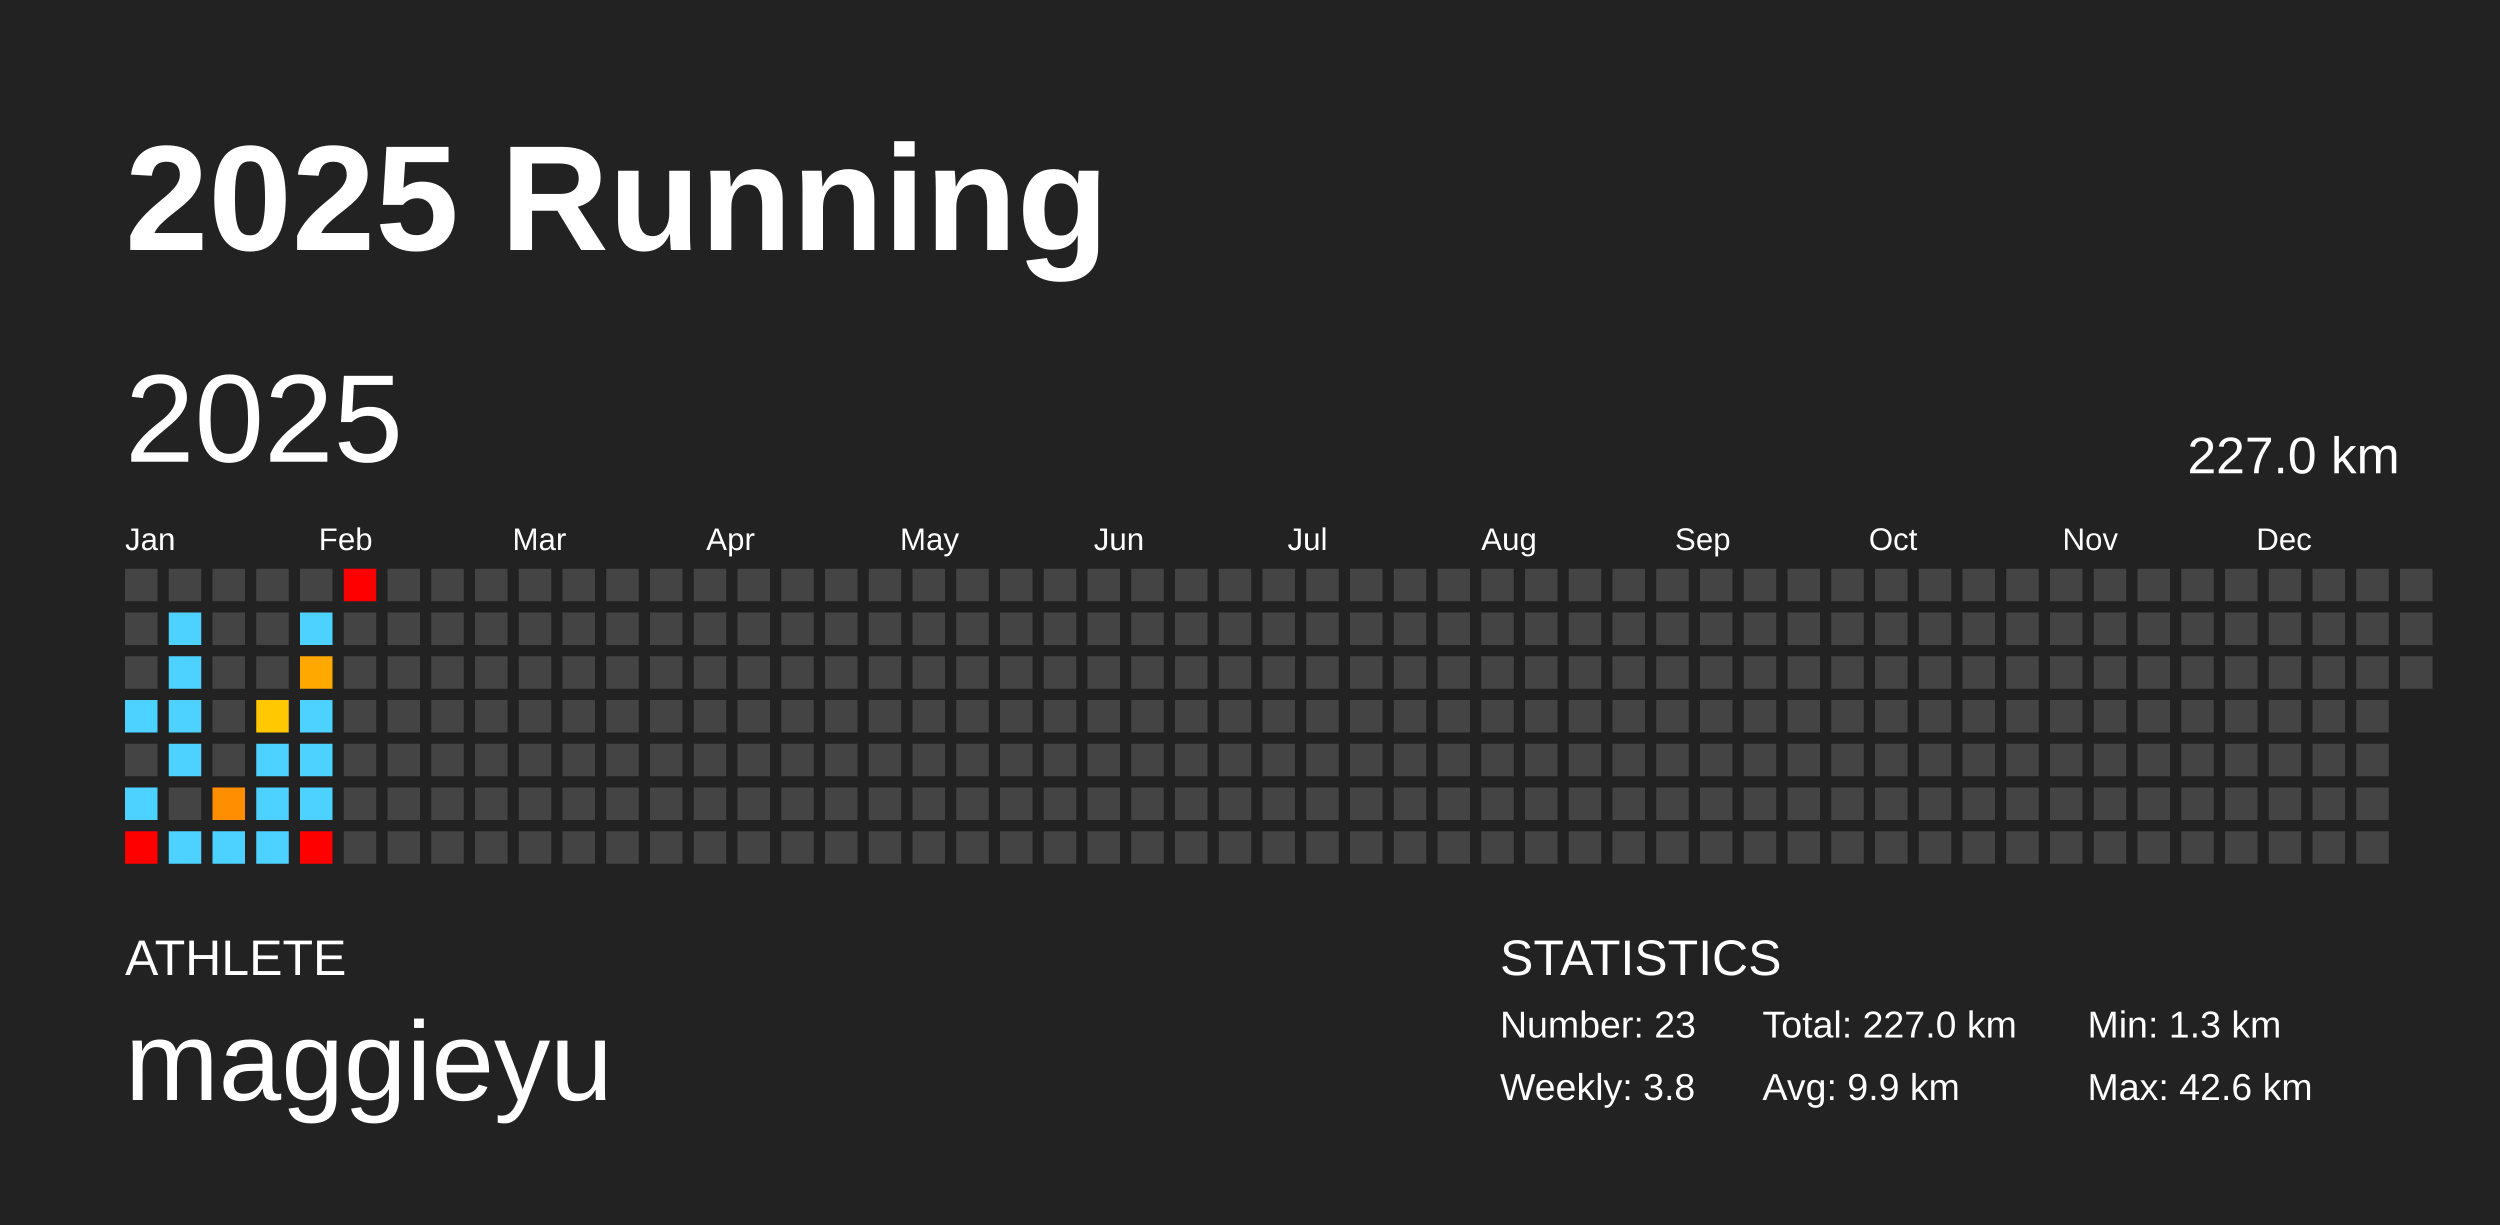
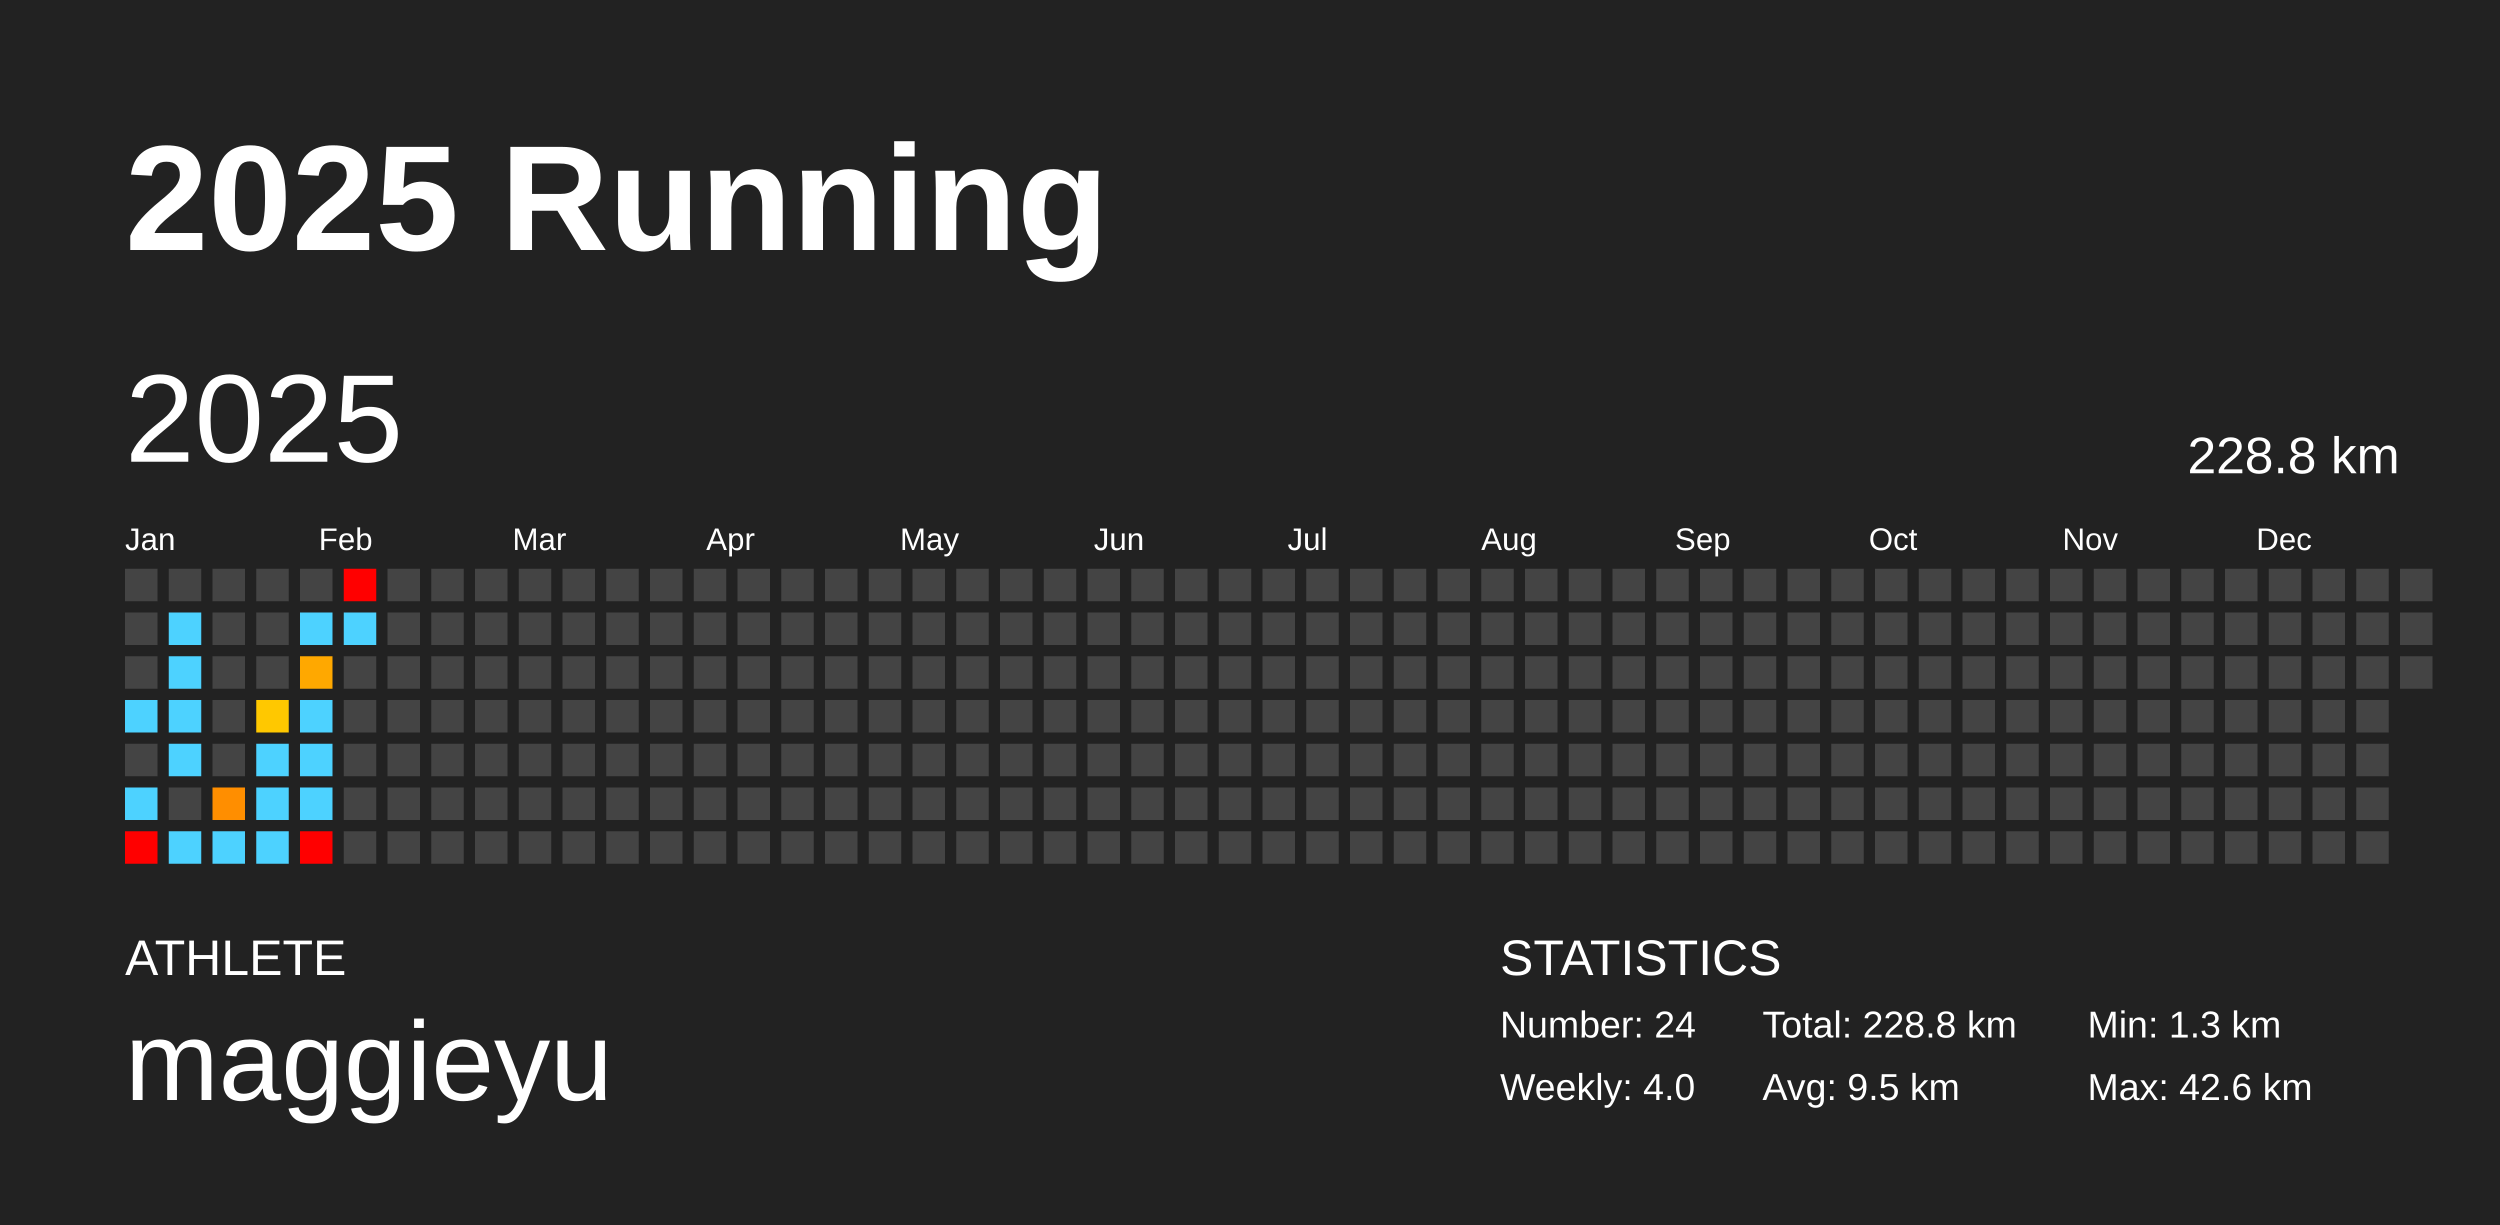
<svg xmlns="http://www.w3.org/2000/svg" baseProfile="full" height="98mm" version="1.1" viewBox="0,0,200,98" width="200mm">
  <defs />
  <rect fill="#222222" height="98" width="200" x="0" y="0" />
  <text fill="#FFFFFF" style="font-size:12px; font-family:Arial; font-weight:bold;" x="10" y="20">2025 Running</text>
  <text fill="#FFFFFF" style="font-size:4px; font-family:Arial" x="10" y="78">ATHLETE</text>
  <text fill="#FFFFFF" style="font-size:9px; font-family:Arial" x="10" y="88">maggieyu</text>
  <text fill="#FFFFFF" style="font-size:4px; font-family:Arial" x="120" y="78">STATISTICS</text>
-   <text fill="#FFFFFF" style="font-size:3px; font-family:Arial" x="120" y="83">Number: 23</text>
-   <text fill="#FFFFFF" style="font-size:3px; font-family:Arial" x="120" y="88">Weekly: 3.8</text>
-   <text fill="#FFFFFF" style="font-size:3px; font-family:Arial" x="141" y="83">Total: 227.0 km</text>
-   <text fill="#FFFFFF" style="font-size:3px; font-family:Arial" x="141" y="88">Avg: 9.9 km</text>
+   <text fill="#FFFFFF" style="font-size:3px; font-family:Arial" x="120" y="83">Number: 24</text>
+   <text fill="#FFFFFF" style="font-size:3px; font-family:Arial" x="120" y="88">Weekly: 4.0</text>
+   <text fill="#FFFFFF" style="font-size:3px; font-family:Arial" x="141" y="83">Total: 228.8 km</text>
+   <text fill="#FFFFFF" style="font-size:3px; font-family:Arial" x="141" y="88">Avg: 9.5 km</text>
  <text fill="#FFFFFF" style="font-size:3px; font-family:Arial" x="167" y="83">Min: 1.3 km</text>
  <text fill="#FFFFFF" style="font-size:3px; font-family:Arial" x="167" y="88">Max: 42.6 km</text>
  <text dominant-baseline="hanging" fill="#FFFFFF" style="font-size:10.0px; font-family:Arial;" x="10" y="30">2025</text>
-   <text dominant-baseline="hanging" fill="#FFFFFF" style="font-size:4.125px; font-family:Arial;" x="175" y="35">227.0 km</text>
+   <text dominant-baseline="hanging" fill="#FFFFFF" style="font-size:4.125px; font-family:Arial;" x="175" y="35">228.8 km</text>
  <text fill="#FFFFFF" style="font-size:2.5px; font-family:Arial" x="10.0" y="44">Jan</text>
  <text fill="#FFFFFF" style="font-size:2.5px; font-family:Arial" x="25.5" y="44">Feb</text>
  <text fill="#FFFFFF" style="font-size:2.5px; font-family:Arial" x="41.0" y="44">Mar</text>
  <text fill="#FFFFFF" style="font-size:2.5px; font-family:Arial" x="56.5" y="44">Apr</text>
  <text fill="#FFFFFF" style="font-size:2.5px; font-family:Arial" x="72.0" y="44">May</text>
  <text fill="#FFFFFF" style="font-size:2.5px; font-family:Arial" x="87.5" y="44">Jun</text>
  <text fill="#FFFFFF" style="font-size:2.5px; font-family:Arial" x="103.0" y="44">Jul</text>
  <text fill="#FFFFFF" style="font-size:2.5px; font-family:Arial" x="118.5" y="44">Aug</text>
  <text fill="#FFFFFF" style="font-size:2.5px; font-family:Arial" x="134.0" y="44">Sep</text>
  <text fill="#FFFFFF" style="font-size:2.5px; font-family:Arial" x="149.5" y="44">Oct</text>
  <text fill="#FFFFFF" style="font-size:2.5px; font-family:Arial" x="165.0" y="44">Nov</text>
  <text fill="#FFFFFF" style="font-size:2.5px; font-family:Arial" x="180.5" y="44">Dec</text>
  <rect fill="#444444" height="2.6" width="2.6" x="10.0" y="45.5" />
  <rect fill="#444444" height="2.6" width="2.6" x="10.0" y="49.0" />
  <rect fill="#444444" height="2.6" width="2.6" x="10.0" y="52.5" />
  <rect fill="#4dd2ff" height="2.6" width="2.6" x="10.0" y="56.0" />
  <rect fill="#444444" height="2.6" width="2.6" x="10.0" y="59.5" />
  <rect fill="#4dd2ff" height="2.6" width="2.6" x="10.0" y="63.0" />
  <rect fill="red" height="2.6" width="2.6" x="10.0" y="66.5" />
  <rect fill="#444444" height="2.6" width="2.6" x="13.5" y="45.5" />
  <rect fill="#4dd2ff" height="2.6" width="2.6" x="13.5" y="49.0" />
  <rect fill="#4dd2ff" height="2.6" width="2.6" x="13.5" y="52.5" />
  <rect fill="#4dd2ff" height="2.6" width="2.6" x="13.5" y="56.0" />
  <rect fill="#4dd2ff" height="2.6" width="2.6" x="13.5" y="59.5" />
  <rect fill="#444444" height="2.6" width="2.6" x="13.5" y="63.0" />
  <rect fill="#4dd2ff" height="2.6" width="2.6" x="13.5" y="66.5" />
  <rect fill="#444444" height="2.6" width="2.6" x="17.0" y="45.5" />
  <rect fill="#444444" height="2.6" width="2.6" x="17.0" y="49.0" />
  <rect fill="#444444" height="2.6" width="2.6" x="17.0" y="52.5" />
  <rect fill="#444444" height="2.6" width="2.6" x="17.0" y="56.0" />
  <rect fill="#444444" height="2.6" width="2.6" x="17.0" y="59.5" />
  <rect fill="#ff8e00" height="2.6" width="2.6" x="17.0" y="63.0" />
  <rect fill="#4dd2ff" height="2.6" width="2.6" x="17.0" y="66.5" />
  <rect fill="#444444" height="2.6" width="2.6" x="20.5" y="45.5" />
  <rect fill="#444444" height="2.6" width="2.6" x="20.5" y="49.0" />
  <rect fill="#444444" height="2.6" width="2.6" x="20.5" y="52.5" />
  <rect fill="#ffc800" height="2.6" width="2.6" x="20.5" y="56.0" />
  <rect fill="#4dd2ff" height="2.6" width="2.6" x="20.5" y="59.5" />
  <rect fill="#4dd2ff" height="2.6" width="2.6" x="20.5" y="63.0" />
  <rect fill="#4dd2ff" height="2.6" width="2.6" x="20.5" y="66.5" />
  <rect fill="#444444" height="2.6" width="2.6" x="24.0" y="45.5" />
  <rect fill="#4dd2ff" height="2.6" width="2.6" x="24.0" y="49.0" />
  <rect fill="#ffa800" height="2.6" width="2.6" x="24.0" y="52.5" />
  <rect fill="#4dd2ff" height="2.6" width="2.6" x="24.0" y="56.0" />
  <rect fill="#4dd2ff" height="2.6" width="2.6" x="24.0" y="59.5" />
  <rect fill="#4dd2ff" height="2.6" width="2.6" x="24.0" y="63.0" />
  <rect fill="red" height="2.6" width="2.6" x="24.0" y="66.5" />
  <rect fill="red" height="2.6" width="2.6" x="27.5" y="45.5" />
-   <rect fill="#444444" height="2.6" width="2.6" x="27.5" y="49.0" />
+   <rect fill="#4dd2ff" height="2.6" width="2.6" x="27.5" y="49.0" />
  <rect fill="#444444" height="2.6" width="2.6" x="27.5" y="52.5" />
  <rect fill="#444444" height="2.6" width="2.6" x="27.5" y="56.0" />
  <rect fill="#444444" height="2.6" width="2.6" x="27.5" y="59.5" />
  <rect fill="#444444" height="2.6" width="2.6" x="27.5" y="63.0" />
  <rect fill="#444444" height="2.6" width="2.6" x="27.5" y="66.5" />
  <rect fill="#444444" height="2.6" width="2.6" x="31.0" y="45.5" />
  <rect fill="#444444" height="2.6" width="2.6" x="31.0" y="49.0" />
  <rect fill="#444444" height="2.6" width="2.6" x="31.0" y="52.5" />
  <rect fill="#444444" height="2.6" width="2.6" x="31.0" y="56.0" />
  <rect fill="#444444" height="2.6" width="2.6" x="31.0" y="59.5" />
  <rect fill="#444444" height="2.6" width="2.6" x="31.0" y="63.0" />
  <rect fill="#444444" height="2.6" width="2.6" x="31.0" y="66.5" />
  <rect fill="#444444" height="2.6" width="2.6" x="34.5" y="45.5" />
  <rect fill="#444444" height="2.6" width="2.6" x="34.5" y="49.0" />
  <rect fill="#444444" height="2.6" width="2.6" x="34.5" y="52.5" />
  <rect fill="#444444" height="2.6" width="2.6" x="34.5" y="56.0" />
  <rect fill="#444444" height="2.6" width="2.6" x="34.5" y="59.5" />
  <rect fill="#444444" height="2.6" width="2.6" x="34.5" y="63.0" />
  <rect fill="#444444" height="2.6" width="2.6" x="34.5" y="66.5" />
  <rect fill="#444444" height="2.6" width="2.6" x="38.0" y="45.5" />
  <rect fill="#444444" height="2.6" width="2.6" x="38.0" y="49.0" />
  <rect fill="#444444" height="2.6" width="2.6" x="38.0" y="52.5" />
  <rect fill="#444444" height="2.6" width="2.6" x="38.0" y="56.0" />
  <rect fill="#444444" height="2.6" width="2.6" x="38.0" y="59.5" />
  <rect fill="#444444" height="2.6" width="2.6" x="38.0" y="63.0" />
  <rect fill="#444444" height="2.6" width="2.6" x="38.0" y="66.5" />
  <rect fill="#444444" height="2.6" width="2.6" x="41.5" y="45.5" />
  <rect fill="#444444" height="2.6" width="2.6" x="41.5" y="49.0" />
  <rect fill="#444444" height="2.6" width="2.6" x="41.5" y="52.5" />
  <rect fill="#444444" height="2.6" width="2.6" x="41.5" y="56.0" />
  <rect fill="#444444" height="2.6" width="2.6" x="41.5" y="59.5" />
  <rect fill="#444444" height="2.6" width="2.6" x="41.5" y="63.0" />
  <rect fill="#444444" height="2.6" width="2.6" x="41.5" y="66.5" />
  <rect fill="#444444" height="2.6" width="2.6" x="45.0" y="45.5" />
  <rect fill="#444444" height="2.6" width="2.6" x="45.0" y="49.0" />
  <rect fill="#444444" height="2.6" width="2.6" x="45.0" y="52.5" />
  <rect fill="#444444" height="2.6" width="2.6" x="45.0" y="56.0" />
  <rect fill="#444444" height="2.6" width="2.6" x="45.0" y="59.5" />
  <rect fill="#444444" height="2.6" width="2.6" x="45.0" y="63.0" />
  <rect fill="#444444" height="2.6" width="2.6" x="45.0" y="66.5" />
  <rect fill="#444444" height="2.6" width="2.6" x="48.5" y="45.5" />
  <rect fill="#444444" height="2.6" width="2.6" x="48.5" y="49.0" />
  <rect fill="#444444" height="2.6" width="2.6" x="48.5" y="52.5" />
  <rect fill="#444444" height="2.6" width="2.6" x="48.5" y="56.0" />
  <rect fill="#444444" height="2.6" width="2.6" x="48.5" y="59.5" />
  <rect fill="#444444" height="2.6" width="2.6" x="48.5" y="63.0" />
  <rect fill="#444444" height="2.6" width="2.6" x="48.5" y="66.5" />
  <rect fill="#444444" height="2.6" width="2.6" x="52.0" y="45.5" />
  <rect fill="#444444" height="2.6" width="2.6" x="52.0" y="49.0" />
  <rect fill="#444444" height="2.6" width="2.6" x="52.0" y="52.5" />
  <rect fill="#444444" height="2.6" width="2.6" x="52.0" y="56.0" />
  <rect fill="#444444" height="2.6" width="2.6" x="52.0" y="59.5" />
  <rect fill="#444444" height="2.6" width="2.6" x="52.0" y="63.0" />
  <rect fill="#444444" height="2.6" width="2.6" x="52.0" y="66.5" />
  <rect fill="#444444" height="2.6" width="2.6" x="55.5" y="45.5" />
  <rect fill="#444444" height="2.6" width="2.6" x="55.5" y="49.0" />
  <rect fill="#444444" height="2.6" width="2.6" x="55.5" y="52.5" />
  <rect fill="#444444" height="2.6" width="2.6" x="55.5" y="56.0" />
  <rect fill="#444444" height="2.6" width="2.6" x="55.5" y="59.5" />
  <rect fill="#444444" height="2.6" width="2.6" x="55.5" y="63.0" />
  <rect fill="#444444" height="2.6" width="2.6" x="55.5" y="66.5" />
  <rect fill="#444444" height="2.6" width="2.6" x="59.0" y="45.5" />
  <rect fill="#444444" height="2.6" width="2.6" x="59.0" y="49.0" />
  <rect fill="#444444" height="2.6" width="2.6" x="59.0" y="52.5" />
  <rect fill="#444444" height="2.6" width="2.6" x="59.0" y="56.0" />
  <rect fill="#444444" height="2.6" width="2.6" x="59.0" y="59.5" />
  <rect fill="#444444" height="2.6" width="2.6" x="59.0" y="63.0" />
  <rect fill="#444444" height="2.6" width="2.6" x="59.0" y="66.5" />
  <rect fill="#444444" height="2.6" width="2.6" x="62.5" y="45.5" />
  <rect fill="#444444" height="2.6" width="2.6" x="62.5" y="49.0" />
  <rect fill="#444444" height="2.6" width="2.6" x="62.5" y="52.5" />
  <rect fill="#444444" height="2.6" width="2.6" x="62.5" y="56.0" />
  <rect fill="#444444" height="2.6" width="2.6" x="62.5" y="59.5" />
  <rect fill="#444444" height="2.6" width="2.6" x="62.5" y="63.0" />
  <rect fill="#444444" height="2.6" width="2.6" x="62.5" y="66.5" />
  <rect fill="#444444" height="2.6" width="2.6" x="66.0" y="45.5" />
  <rect fill="#444444" height="2.6" width="2.6" x="66.0" y="49.0" />
  <rect fill="#444444" height="2.6" width="2.6" x="66.0" y="52.5" />
  <rect fill="#444444" height="2.6" width="2.6" x="66.0" y="56.0" />
  <rect fill="#444444" height="2.6" width="2.6" x="66.0" y="59.5" />
  <rect fill="#444444" height="2.6" width="2.6" x="66.0" y="63.0" />
  <rect fill="#444444" height="2.6" width="2.6" x="66.0" y="66.5" />
  <rect fill="#444444" height="2.6" width="2.6" x="69.5" y="45.5" />
  <rect fill="#444444" height="2.6" width="2.6" x="69.5" y="49.0" />
  <rect fill="#444444" height="2.6" width="2.6" x="69.5" y="52.5" />
  <rect fill="#444444" height="2.6" width="2.6" x="69.5" y="56.0" />
  <rect fill="#444444" height="2.6" width="2.6" x="69.5" y="59.5" />
  <rect fill="#444444" height="2.6" width="2.6" x="69.5" y="63.0" />
  <rect fill="#444444" height="2.6" width="2.6" x="69.5" y="66.5" />
  <rect fill="#444444" height="2.6" width="2.6" x="73.0" y="45.5" />
  <rect fill="#444444" height="2.6" width="2.6" x="73.0" y="49.0" />
  <rect fill="#444444" height="2.6" width="2.6" x="73.0" y="52.5" />
  <rect fill="#444444" height="2.6" width="2.6" x="73.0" y="56.0" />
  <rect fill="#444444" height="2.6" width="2.6" x="73.0" y="59.5" />
  <rect fill="#444444" height="2.6" width="2.6" x="73.0" y="63.0" />
  <rect fill="#444444" height="2.6" width="2.6" x="73.0" y="66.5" />
  <rect fill="#444444" height="2.6" width="2.6" x="76.5" y="45.5" />
  <rect fill="#444444" height="2.6" width="2.6" x="76.5" y="49.0" />
  <rect fill="#444444" height="2.6" width="2.6" x="76.5" y="52.5" />
  <rect fill="#444444" height="2.6" width="2.6" x="76.5" y="56.0" />
  <rect fill="#444444" height="2.6" width="2.6" x="76.5" y="59.5" />
  <rect fill="#444444" height="2.6" width="2.6" x="76.5" y="63.0" />
  <rect fill="#444444" height="2.6" width="2.6" x="76.5" y="66.5" />
  <rect fill="#444444" height="2.6" width="2.6" x="80.0" y="45.5" />
  <rect fill="#444444" height="2.6" width="2.6" x="80.0" y="49.0" />
  <rect fill="#444444" height="2.6" width="2.6" x="80.0" y="52.5" />
  <rect fill="#444444" height="2.6" width="2.6" x="80.0" y="56.0" />
  <rect fill="#444444" height="2.6" width="2.6" x="80.0" y="59.5" />
  <rect fill="#444444" height="2.6" width="2.6" x="80.0" y="63.0" />
  <rect fill="#444444" height="2.6" width="2.6" x="80.0" y="66.5" />
  <rect fill="#444444" height="2.6" width="2.6" x="83.5" y="45.5" />
  <rect fill="#444444" height="2.6" width="2.6" x="83.5" y="49.0" />
  <rect fill="#444444" height="2.6" width="2.6" x="83.5" y="52.5" />
  <rect fill="#444444" height="2.6" width="2.6" x="83.5" y="56.0" />
  <rect fill="#444444" height="2.6" width="2.6" x="83.5" y="59.5" />
  <rect fill="#444444" height="2.6" width="2.6" x="83.5" y="63.0" />
  <rect fill="#444444" height="2.6" width="2.6" x="83.5" y="66.5" />
  <rect fill="#444444" height="2.6" width="2.6" x="87.0" y="45.5" />
  <rect fill="#444444" height="2.6" width="2.6" x="87.0" y="49.0" />
  <rect fill="#444444" height="2.6" width="2.6" x="87.0" y="52.5" />
  <rect fill="#444444" height="2.6" width="2.6" x="87.0" y="56.0" />
  <rect fill="#444444" height="2.6" width="2.6" x="87.0" y="59.5" />
  <rect fill="#444444" height="2.6" width="2.6" x="87.0" y="63.0" />
  <rect fill="#444444" height="2.6" width="2.6" x="87.0" y="66.5" />
  <rect fill="#444444" height="2.6" width="2.6" x="90.5" y="45.5" />
  <rect fill="#444444" height="2.6" width="2.6" x="90.5" y="49.0" />
  <rect fill="#444444" height="2.6" width="2.6" x="90.5" y="52.5" />
  <rect fill="#444444" height="2.6" width="2.6" x="90.5" y="56.0" />
  <rect fill="#444444" height="2.6" width="2.6" x="90.5" y="59.5" />
  <rect fill="#444444" height="2.6" width="2.6" x="90.5" y="63.0" />
  <rect fill="#444444" height="2.6" width="2.6" x="90.5" y="66.5" />
  <rect fill="#444444" height="2.6" width="2.6" x="94.0" y="45.5" />
  <rect fill="#444444" height="2.6" width="2.6" x="94.0" y="49.0" />
  <rect fill="#444444" height="2.6" width="2.6" x="94.0" y="52.5" />
  <rect fill="#444444" height="2.6" width="2.6" x="94.0" y="56.0" />
  <rect fill="#444444" height="2.6" width="2.6" x="94.0" y="59.5" />
  <rect fill="#444444" height="2.6" width="2.6" x="94.0" y="63.0" />
  <rect fill="#444444" height="2.6" width="2.6" x="94.0" y="66.5" />
  <rect fill="#444444" height="2.6" width="2.6" x="97.5" y="45.5" />
  <rect fill="#444444" height="2.6" width="2.6" x="97.5" y="49.0" />
  <rect fill="#444444" height="2.6" width="2.6" x="97.5" y="52.5" />
  <rect fill="#444444" height="2.6" width="2.6" x="97.5" y="56.0" />
  <rect fill="#444444" height="2.6" width="2.6" x="97.5" y="59.5" />
  <rect fill="#444444" height="2.6" width="2.6" x="97.5" y="63.0" />
  <rect fill="#444444" height="2.6" width="2.6" x="97.5" y="66.5" />
  <rect fill="#444444" height="2.6" width="2.6" x="101.0" y="45.5" />
  <rect fill="#444444" height="2.6" width="2.6" x="101.0" y="49.0" />
  <rect fill="#444444" height="2.6" width="2.6" x="101.0" y="52.5" />
  <rect fill="#444444" height="2.6" width="2.6" x="101.0" y="56.0" />
  <rect fill="#444444" height="2.6" width="2.6" x="101.0" y="59.5" />
  <rect fill="#444444" height="2.6" width="2.6" x="101.0" y="63.0" />
  <rect fill="#444444" height="2.6" width="2.6" x="101.0" y="66.5" />
  <rect fill="#444444" height="2.6" width="2.6" x="104.5" y="45.5" />
  <rect fill="#444444" height="2.6" width="2.6" x="104.5" y="49.0" />
  <rect fill="#444444" height="2.6" width="2.6" x="104.5" y="52.5" />
  <rect fill="#444444" height="2.6" width="2.6" x="104.5" y="56.0" />
  <rect fill="#444444" height="2.6" width="2.6" x="104.5" y="59.5" />
  <rect fill="#444444" height="2.6" width="2.6" x="104.5" y="63.0" />
  <rect fill="#444444" height="2.6" width="2.6" x="104.5" y="66.5" />
  <rect fill="#444444" height="2.6" width="2.6" x="108.0" y="45.5" />
  <rect fill="#444444" height="2.6" width="2.6" x="108.0" y="49.0" />
  <rect fill="#444444" height="2.6" width="2.6" x="108.0" y="52.5" />
  <rect fill="#444444" height="2.6" width="2.6" x="108.0" y="56.0" />
  <rect fill="#444444" height="2.6" width="2.6" x="108.0" y="59.5" />
  <rect fill="#444444" height="2.6" width="2.6" x="108.0" y="63.0" />
  <rect fill="#444444" height="2.6" width="2.6" x="108.0" y="66.5" />
  <rect fill="#444444" height="2.6" width="2.6" x="111.5" y="45.5" />
  <rect fill="#444444" height="2.6" width="2.6" x="111.5" y="49.0" />
  <rect fill="#444444" height="2.6" width="2.6" x="111.5" y="52.5" />
  <rect fill="#444444" height="2.6" width="2.6" x="111.5" y="56.0" />
  <rect fill="#444444" height="2.6" width="2.6" x="111.5" y="59.5" />
  <rect fill="#444444" height="2.6" width="2.6" x="111.5" y="63.0" />
  <rect fill="#444444" height="2.6" width="2.6" x="111.5" y="66.5" />
  <rect fill="#444444" height="2.6" width="2.6" x="115.0" y="45.5" />
  <rect fill="#444444" height="2.6" width="2.6" x="115.0" y="49.0" />
  <rect fill="#444444" height="2.6" width="2.6" x="115.0" y="52.5" />
  <rect fill="#444444" height="2.6" width="2.6" x="115.0" y="56.0" />
  <rect fill="#444444" height="2.6" width="2.6" x="115.0" y="59.5" />
  <rect fill="#444444" height="2.6" width="2.6" x="115.0" y="63.0" />
  <rect fill="#444444" height="2.6" width="2.6" x="115.0" y="66.5" />
  <rect fill="#444444" height="2.6" width="2.6" x="118.5" y="45.5" />
  <rect fill="#444444" height="2.6" width="2.6" x="118.5" y="49.0" />
  <rect fill="#444444" height="2.6" width="2.6" x="118.5" y="52.5" />
  <rect fill="#444444" height="2.6" width="2.6" x="118.5" y="56.0" />
  <rect fill="#444444" height="2.6" width="2.6" x="118.5" y="59.5" />
  <rect fill="#444444" height="2.6" width="2.6" x="118.5" y="63.0" />
  <rect fill="#444444" height="2.6" width="2.6" x="118.5" y="66.5" />
  <rect fill="#444444" height="2.6" width="2.6" x="122.0" y="45.5" />
  <rect fill="#444444" height="2.6" width="2.6" x="122.0" y="49.0" />
  <rect fill="#444444" height="2.6" width="2.6" x="122.0" y="52.5" />
  <rect fill="#444444" height="2.6" width="2.6" x="122.0" y="56.0" />
  <rect fill="#444444" height="2.6" width="2.6" x="122.0" y="59.5" />
  <rect fill="#444444" height="2.6" width="2.6" x="122.0" y="63.0" />
  <rect fill="#444444" height="2.6" width="2.6" x="122.0" y="66.5" />
  <rect fill="#444444" height="2.6" width="2.6" x="125.5" y="45.5" />
  <rect fill="#444444" height="2.6" width="2.6" x="125.5" y="49.0" />
  <rect fill="#444444" height="2.6" width="2.6" x="125.5" y="52.5" />
  <rect fill="#444444" height="2.6" width="2.6" x="125.5" y="56.0" />
  <rect fill="#444444" height="2.6" width="2.6" x="125.5" y="59.5" />
  <rect fill="#444444" height="2.6" width="2.6" x="125.5" y="63.0" />
  <rect fill="#444444" height="2.6" width="2.6" x="125.5" y="66.5" />
  <rect fill="#444444" height="2.6" width="2.6" x="129.0" y="45.5" />
  <rect fill="#444444" height="2.6" width="2.6" x="129.0" y="49.0" />
  <rect fill="#444444" height="2.6" width="2.6" x="129.0" y="52.5" />
  <rect fill="#444444" height="2.6" width="2.6" x="129.0" y="56.0" />
  <rect fill="#444444" height="2.6" width="2.6" x="129.0" y="59.5" />
  <rect fill="#444444" height="2.6" width="2.6" x="129.0" y="63.0" />
  <rect fill="#444444" height="2.6" width="2.6" x="129.0" y="66.5" />
  <rect fill="#444444" height="2.6" width="2.6" x="132.5" y="45.5" />
  <rect fill="#444444" height="2.6" width="2.6" x="132.5" y="49.0" />
  <rect fill="#444444" height="2.6" width="2.6" x="132.5" y="52.5" />
  <rect fill="#444444" height="2.6" width="2.6" x="132.5" y="56.0" />
  <rect fill="#444444" height="2.6" width="2.6" x="132.5" y="59.5" />
  <rect fill="#444444" height="2.6" width="2.6" x="132.5" y="63.0" />
  <rect fill="#444444" height="2.6" width="2.6" x="132.5" y="66.5" />
  <rect fill="#444444" height="2.6" width="2.6" x="136.0" y="45.5" />
  <rect fill="#444444" height="2.6" width="2.6" x="136.0" y="49.0" />
  <rect fill="#444444" height="2.6" width="2.6" x="136.0" y="52.5" />
  <rect fill="#444444" height="2.6" width="2.6" x="136.0" y="56.0" />
  <rect fill="#444444" height="2.6" width="2.6" x="136.0" y="59.5" />
  <rect fill="#444444" height="2.6" width="2.6" x="136.0" y="63.0" />
  <rect fill="#444444" height="2.6" width="2.6" x="136.0" y="66.5" />
  <rect fill="#444444" height="2.6" width="2.6" x="139.5" y="45.5" />
  <rect fill="#444444" height="2.6" width="2.6" x="139.5" y="49.0" />
  <rect fill="#444444" height="2.6" width="2.6" x="139.5" y="52.5" />
  <rect fill="#444444" height="2.6" width="2.6" x="139.5" y="56.0" />
  <rect fill="#444444" height="2.6" width="2.6" x="139.5" y="59.5" />
  <rect fill="#444444" height="2.6" width="2.6" x="139.5" y="63.0" />
  <rect fill="#444444" height="2.6" width="2.6" x="139.5" y="66.5" />
  <rect fill="#444444" height="2.6" width="2.6" x="143.0" y="45.5" />
  <rect fill="#444444" height="2.6" width="2.6" x="143.0" y="49.0" />
  <rect fill="#444444" height="2.6" width="2.6" x="143.0" y="52.5" />
  <rect fill="#444444" height="2.6" width="2.6" x="143.0" y="56.0" />
  <rect fill="#444444" height="2.6" width="2.6" x="143.0" y="59.5" />
  <rect fill="#444444" height="2.6" width="2.6" x="143.0" y="63.0" />
  <rect fill="#444444" height="2.6" width="2.6" x="143.0" y="66.5" />
  <rect fill="#444444" height="2.6" width="2.6" x="146.5" y="45.5" />
  <rect fill="#444444" height="2.6" width="2.6" x="146.5" y="49.0" />
  <rect fill="#444444" height="2.6" width="2.6" x="146.5" y="52.5" />
  <rect fill="#444444" height="2.6" width="2.6" x="146.5" y="56.0" />
  <rect fill="#444444" height="2.6" width="2.6" x="146.5" y="59.5" />
  <rect fill="#444444" height="2.6" width="2.6" x="146.5" y="63.0" />
  <rect fill="#444444" height="2.6" width="2.6" x="146.5" y="66.5" />
  <rect fill="#444444" height="2.6" width="2.6" x="150.0" y="45.5" />
  <rect fill="#444444" height="2.6" width="2.6" x="150.0" y="49.0" />
  <rect fill="#444444" height="2.6" width="2.6" x="150.0" y="52.5" />
  <rect fill="#444444" height="2.6" width="2.6" x="150.0" y="56.0" />
  <rect fill="#444444" height="2.6" width="2.6" x="150.0" y="59.5" />
  <rect fill="#444444" height="2.6" width="2.6" x="150.0" y="63.0" />
  <rect fill="#444444" height="2.6" width="2.6" x="150.0" y="66.5" />
  <rect fill="#444444" height="2.6" width="2.6" x="153.5" y="45.5" />
  <rect fill="#444444" height="2.6" width="2.6" x="153.5" y="49.0" />
  <rect fill="#444444" height="2.6" width="2.6" x="153.5" y="52.5" />
  <rect fill="#444444" height="2.6" width="2.6" x="153.5" y="56.0" />
  <rect fill="#444444" height="2.6" width="2.6" x="153.5" y="59.5" />
  <rect fill="#444444" height="2.6" width="2.6" x="153.5" y="63.0" />
  <rect fill="#444444" height="2.6" width="2.6" x="153.5" y="66.5" />
  <rect fill="#444444" height="2.6" width="2.6" x="157.0" y="45.5" />
  <rect fill="#444444" height="2.6" width="2.6" x="157.0" y="49.0" />
  <rect fill="#444444" height="2.6" width="2.6" x="157.0" y="52.5" />
  <rect fill="#444444" height="2.6" width="2.6" x="157.0" y="56.0" />
  <rect fill="#444444" height="2.6" width="2.6" x="157.0" y="59.5" />
  <rect fill="#444444" height="2.6" width="2.6" x="157.0" y="63.0" />
  <rect fill="#444444" height="2.6" width="2.6" x="157.0" y="66.5" />
  <rect fill="#444444" height="2.6" width="2.6" x="160.5" y="45.5" />
  <rect fill="#444444" height="2.6" width="2.6" x="160.5" y="49.0" />
  <rect fill="#444444" height="2.6" width="2.6" x="160.5" y="52.5" />
  <rect fill="#444444" height="2.6" width="2.6" x="160.5" y="56.0" />
  <rect fill="#444444" height="2.6" width="2.6" x="160.5" y="59.5" />
  <rect fill="#444444" height="2.6" width="2.6" x="160.5" y="63.0" />
  <rect fill="#444444" height="2.6" width="2.6" x="160.5" y="66.5" />
  <rect fill="#444444" height="2.6" width="2.6" x="164.0" y="45.5" />
  <rect fill="#444444" height="2.6" width="2.6" x="164.0" y="49.0" />
  <rect fill="#444444" height="2.6" width="2.6" x="164.0" y="52.5" />
  <rect fill="#444444" height="2.6" width="2.6" x="164.0" y="56.0" />
  <rect fill="#444444" height="2.6" width="2.6" x="164.0" y="59.5" />
  <rect fill="#444444" height="2.6" width="2.6" x="164.0" y="63.0" />
  <rect fill="#444444" height="2.6" width="2.6" x="164.0" y="66.5" />
  <rect fill="#444444" height="2.6" width="2.6" x="167.5" y="45.5" />
  <rect fill="#444444" height="2.6" width="2.6" x="167.5" y="49.0" />
  <rect fill="#444444" height="2.6" width="2.6" x="167.5" y="52.5" />
  <rect fill="#444444" height="2.6" width="2.6" x="167.5" y="56.0" />
  <rect fill="#444444" height="2.6" width="2.6" x="167.5" y="59.5" />
  <rect fill="#444444" height="2.6" width="2.6" x="167.5" y="63.0" />
  <rect fill="#444444" height="2.6" width="2.6" x="167.5" y="66.5" />
  <rect fill="#444444" height="2.6" width="2.6" x="171.0" y="45.5" />
  <rect fill="#444444" height="2.6" width="2.6" x="171.0" y="49.0" />
  <rect fill="#444444" height="2.6" width="2.6" x="171.0" y="52.5" />
  <rect fill="#444444" height="2.6" width="2.6" x="171.0" y="56.0" />
  <rect fill="#444444" height="2.6" width="2.6" x="171.0" y="59.5" />
  <rect fill="#444444" height="2.6" width="2.6" x="171.0" y="63.0" />
  <rect fill="#444444" height="2.6" width="2.6" x="171.0" y="66.5" />
  <rect fill="#444444" height="2.6" width="2.6" x="174.5" y="45.5" />
  <rect fill="#444444" height="2.6" width="2.6" x="174.5" y="49.0" />
  <rect fill="#444444" height="2.6" width="2.6" x="174.5" y="52.5" />
  <rect fill="#444444" height="2.6" width="2.6" x="174.5" y="56.0" />
  <rect fill="#444444" height="2.6" width="2.6" x="174.5" y="59.5" />
  <rect fill="#444444" height="2.6" width="2.6" x="174.5" y="63.0" />
  <rect fill="#444444" height="2.6" width="2.6" x="174.5" y="66.5" />
  <rect fill="#444444" height="2.6" width="2.6" x="178.0" y="45.5" />
  <rect fill="#444444" height="2.6" width="2.6" x="178.0" y="49.0" />
  <rect fill="#444444" height="2.6" width="2.6" x="178.0" y="52.5" />
  <rect fill="#444444" height="2.6" width="2.6" x="178.0" y="56.0" />
  <rect fill="#444444" height="2.6" width="2.6" x="178.0" y="59.5" />
  <rect fill="#444444" height="2.6" width="2.6" x="178.0" y="63.0" />
  <rect fill="#444444" height="2.6" width="2.6" x="178.0" y="66.5" />
  <rect fill="#444444" height="2.6" width="2.6" x="181.5" y="45.5" />
  <rect fill="#444444" height="2.6" width="2.6" x="181.5" y="49.0" />
  <rect fill="#444444" height="2.6" width="2.6" x="181.5" y="52.5" />
  <rect fill="#444444" height="2.6" width="2.6" x="181.5" y="56.0" />
  <rect fill="#444444" height="2.6" width="2.6" x="181.5" y="59.5" />
  <rect fill="#444444" height="2.6" width="2.6" x="181.5" y="63.0" />
  <rect fill="#444444" height="2.6" width="2.6" x="181.5" y="66.5" />
  <rect fill="#444444" height="2.6" width="2.6" x="185.0" y="45.5" />
  <rect fill="#444444" height="2.6" width="2.6" x="185.0" y="49.0" />
  <rect fill="#444444" height="2.6" width="2.6" x="185.0" y="52.5" />
  <rect fill="#444444" height="2.6" width="2.6" x="185.0" y="56.0" />
  <rect fill="#444444" height="2.6" width="2.6" x="185.0" y="59.5" />
  <rect fill="#444444" height="2.6" width="2.6" x="185.0" y="63.0" />
  <rect fill="#444444" height="2.6" width="2.6" x="185.0" y="66.5" />
  <rect fill="#444444" height="2.6" width="2.6" x="188.5" y="45.5" />
  <rect fill="#444444" height="2.6" width="2.6" x="188.5" y="49.0" />
  <rect fill="#444444" height="2.6" width="2.6" x="188.5" y="52.5" />
  <rect fill="#444444" height="2.6" width="2.6" x="188.5" y="56.0" />
  <rect fill="#444444" height="2.6" width="2.6" x="188.5" y="59.5" />
  <rect fill="#444444" height="2.6" width="2.6" x="188.5" y="63.0" />
  <rect fill="#444444" height="2.6" width="2.6" x="188.5" y="66.5" />
  <rect fill="#444444" height="2.6" width="2.6" x="192.0" y="45.5" />
  <rect fill="#444444" height="2.6" width="2.6" x="192.0" y="49.0" />
  <rect fill="#444444" height="2.6" width="2.6" x="192.0" y="52.5" />
</svg>
